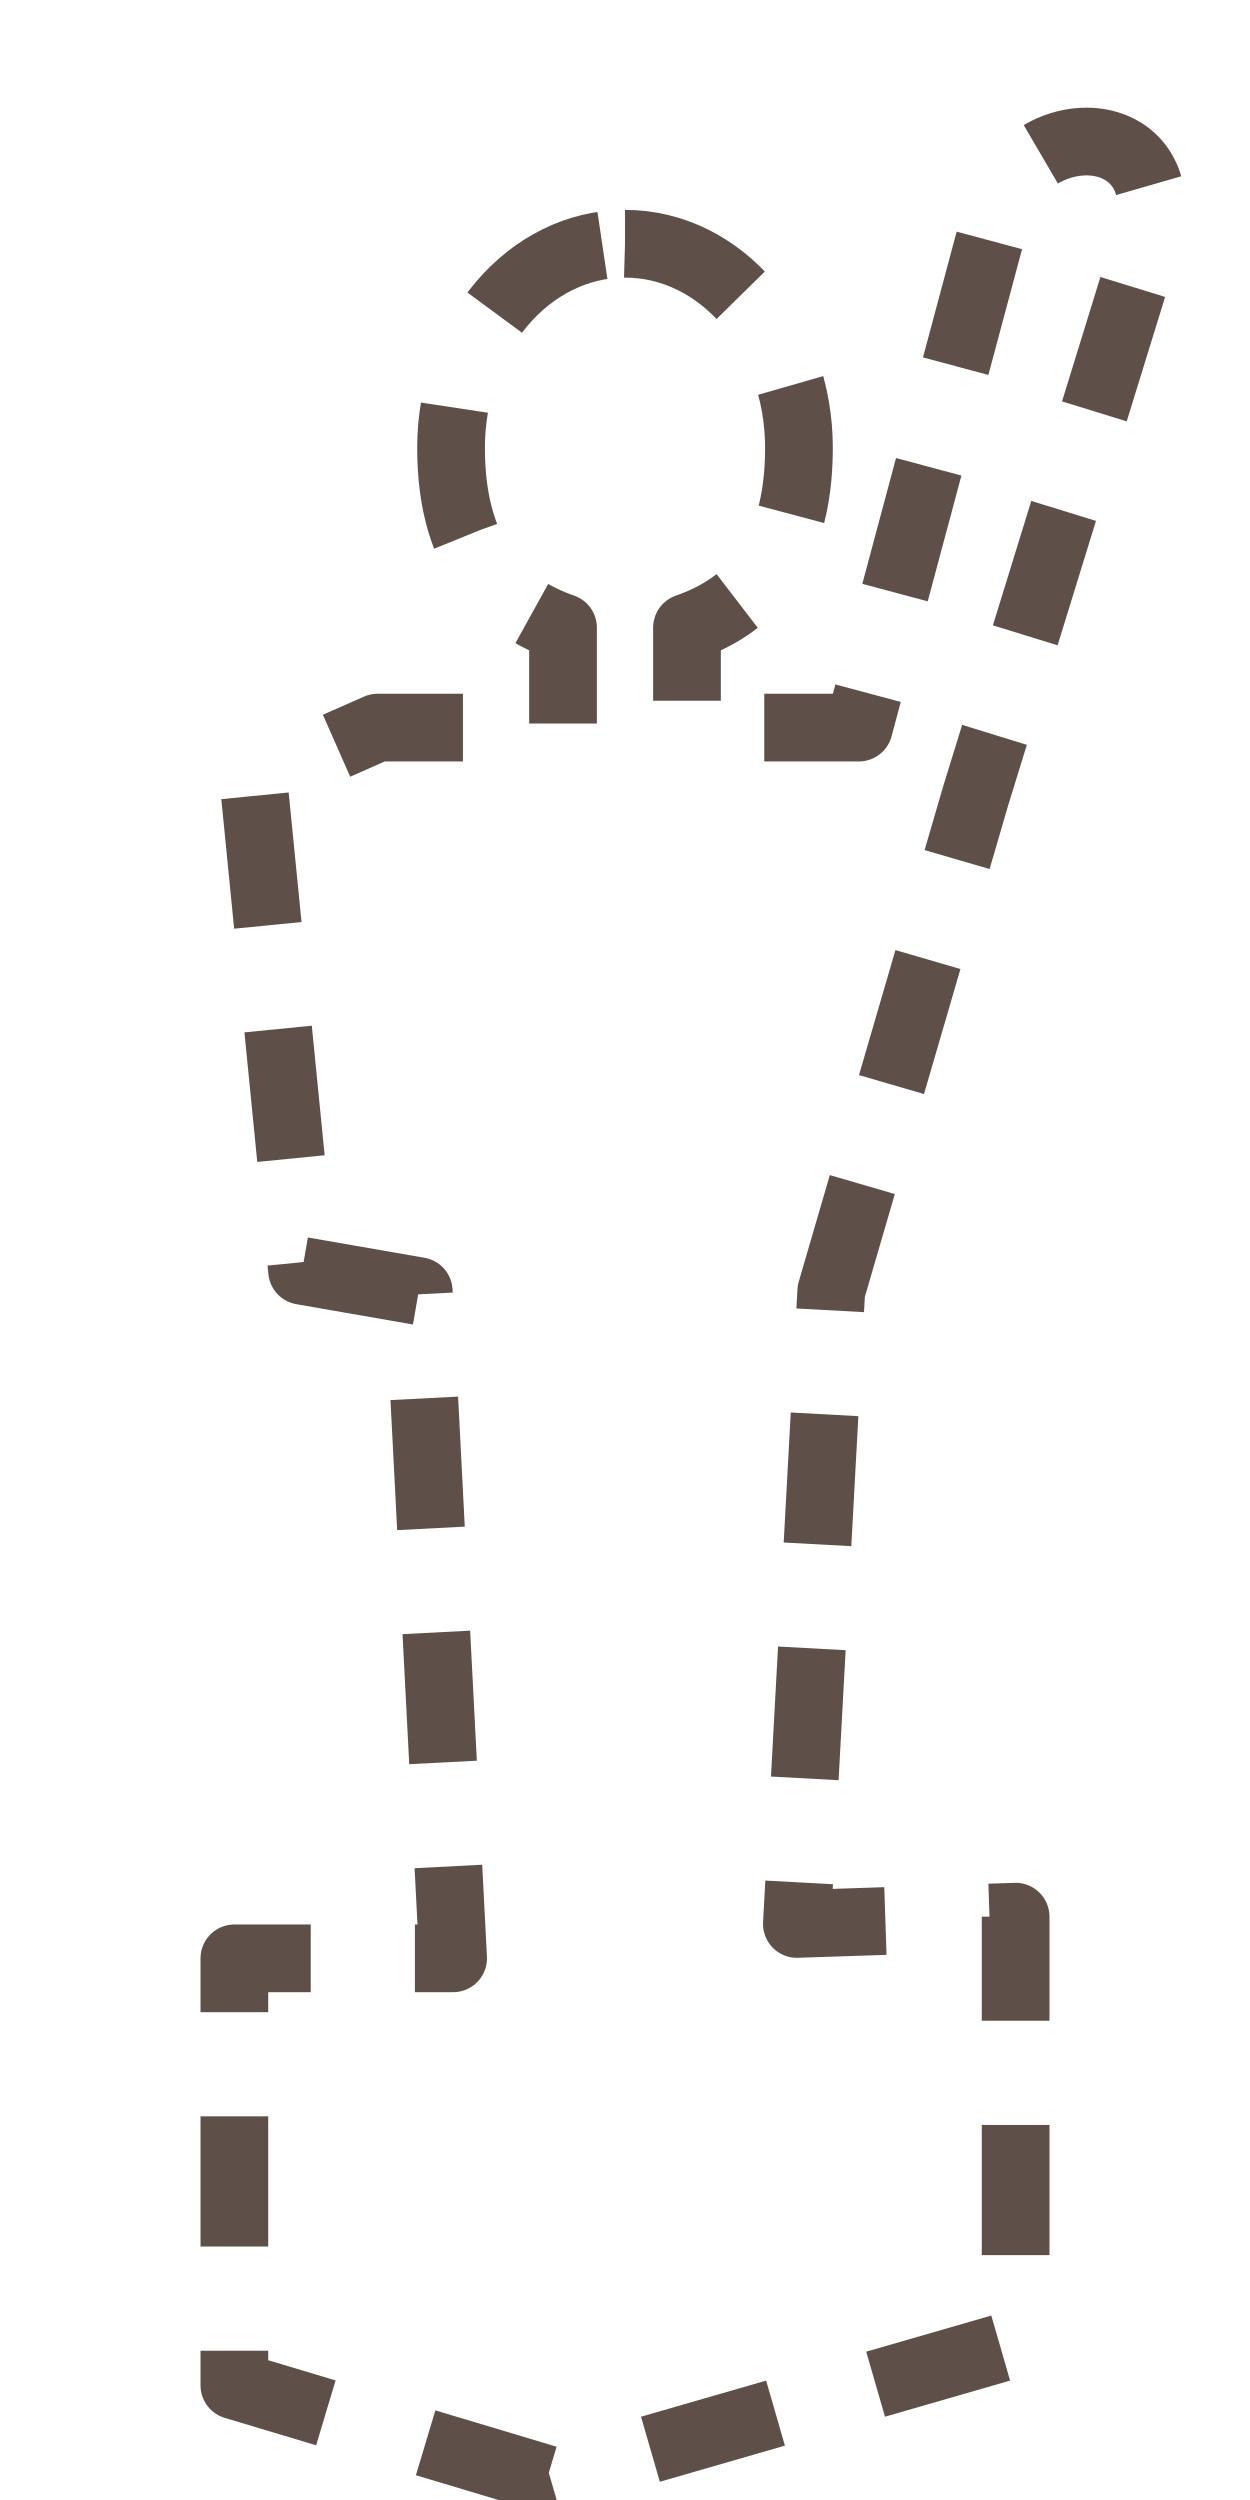
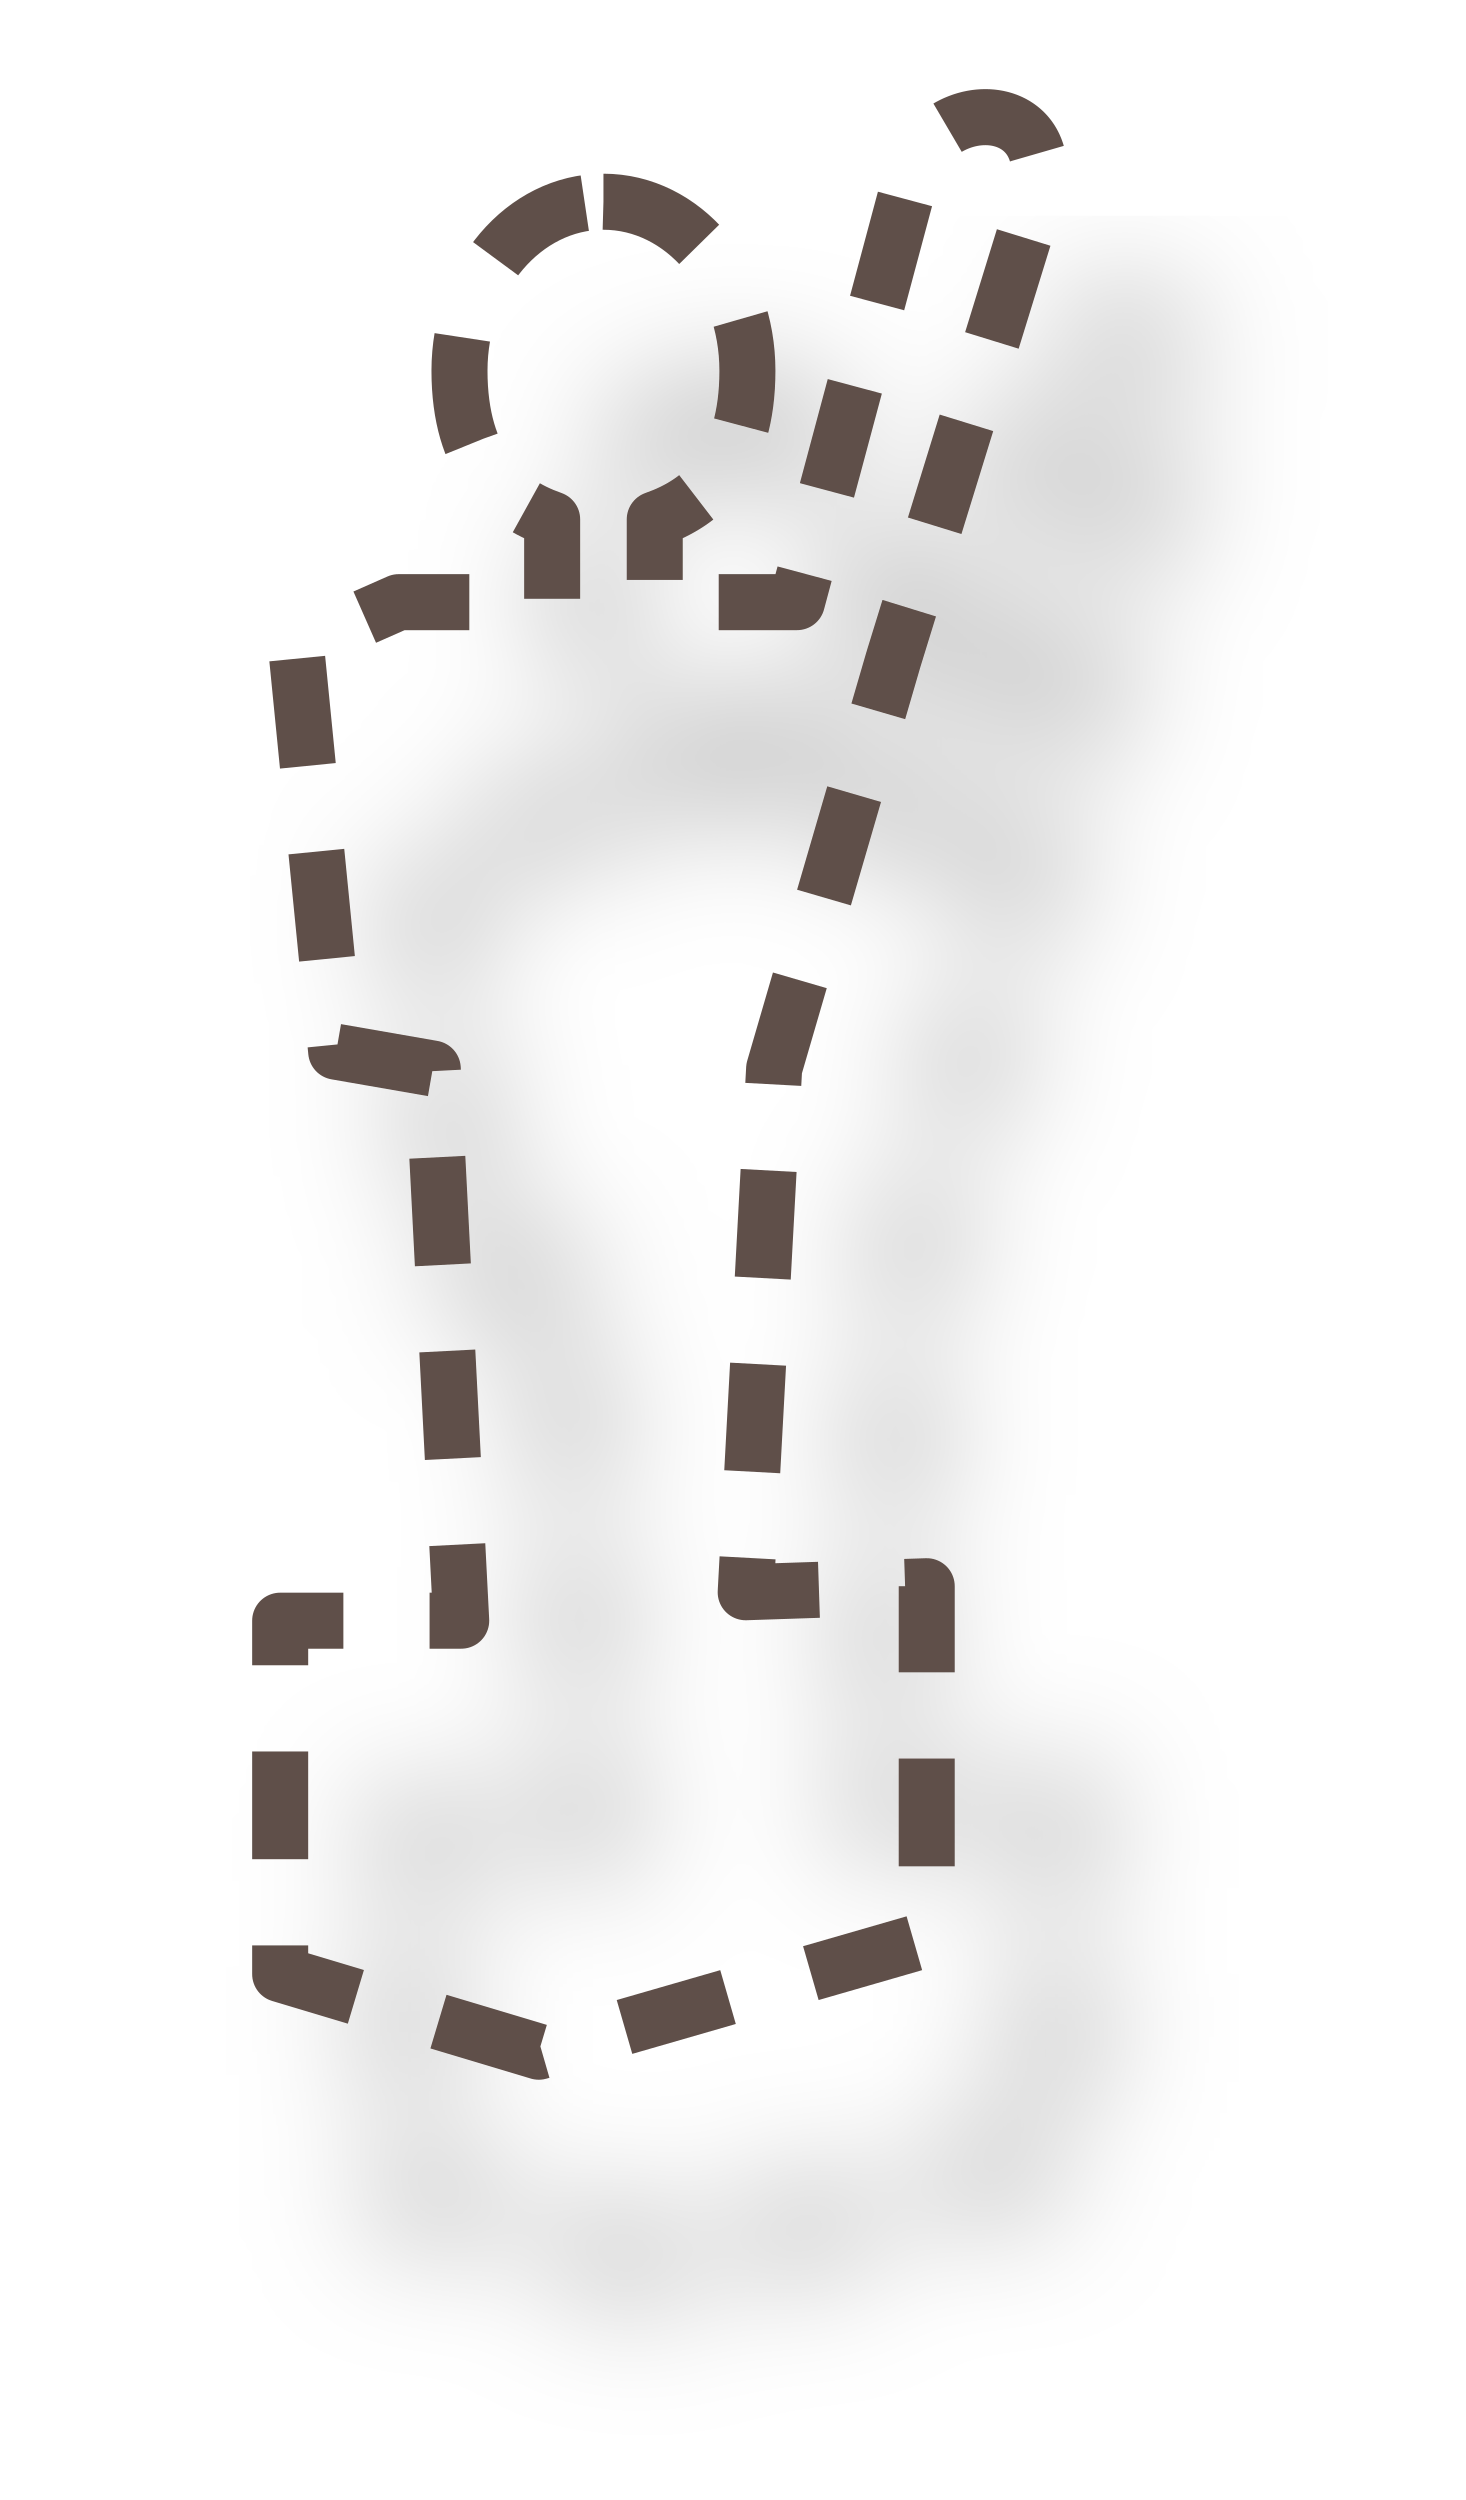
- <svg xmlns="http://www.w3.org/2000/svg" width="24" height="48" viewBox="0 0 24 48">
-   <path d="M12 4.68C13.85 4.68 15.34 6.43 15.34 8.6S14.31 11.66 13.19 12.05L13.19 13.97 16.49 13.97 19 4.6C19.26 2.09 22.69 2.09 22.03 4.6L18.73 15.29 15.96 24.79 15.3 36.94 19.5 36.8V45L10.5 47.6 4.5 45.8V37.6L8.7 37.6 8.04 24.79 5.8 24.4 4.87 15.02 7.25 13.97 10.81 13.97 10.81 12.05C9.69 11.66 8.66 10.76 8.66 8.6S10.15 4.68 12 4.68Z" fill="none" stroke="#5e5048" stroke-width="1.3" stroke-dasharray="2.5 2" stroke-linejoin="round" />
+ <svg xmlns="http://www.w3.org/2000/svg" width="34" height="58" viewBox="-2 0 34 58">
+   <filter id="senka" filterUnits="userSpaceOnUse" x="-2" y="0" width="34" height="58">
+     <feDropShadow dx="3" dy="5" stdDeviation="1.5" flood-color="#000" flood-opacity="0.5" />
+   </filter>
+   <g filter="url(#senka)">
+     <path d="M12 4.68C13.85 4.68 15.34 6.43 15.34 8.6S14.31 11.66 13.19 12.05L13.19 13.97 16.49 13.97 19 4.6C19.26 2.09 22.69 2.09 22.03 4.6L18.73 15.29 15.96 24.79 15.3 36.94 19.5 36.8V45L10.5 47.6 4.5 45.8V37.6L8.7 37.6 8.04 24.79 5.8 24.4 4.87 15.02 7.25 13.97 10.81 13.97 10.81 12.05C9.69 11.66 8.66 10.76 8.66 8.6S10.15 4.68 12 4.68Z" fill="none" stroke="#5e5048" stroke-width="1.3" stroke-dasharray="2.5 2" stroke-linejoin="round" />
+   </g>
</svg>
